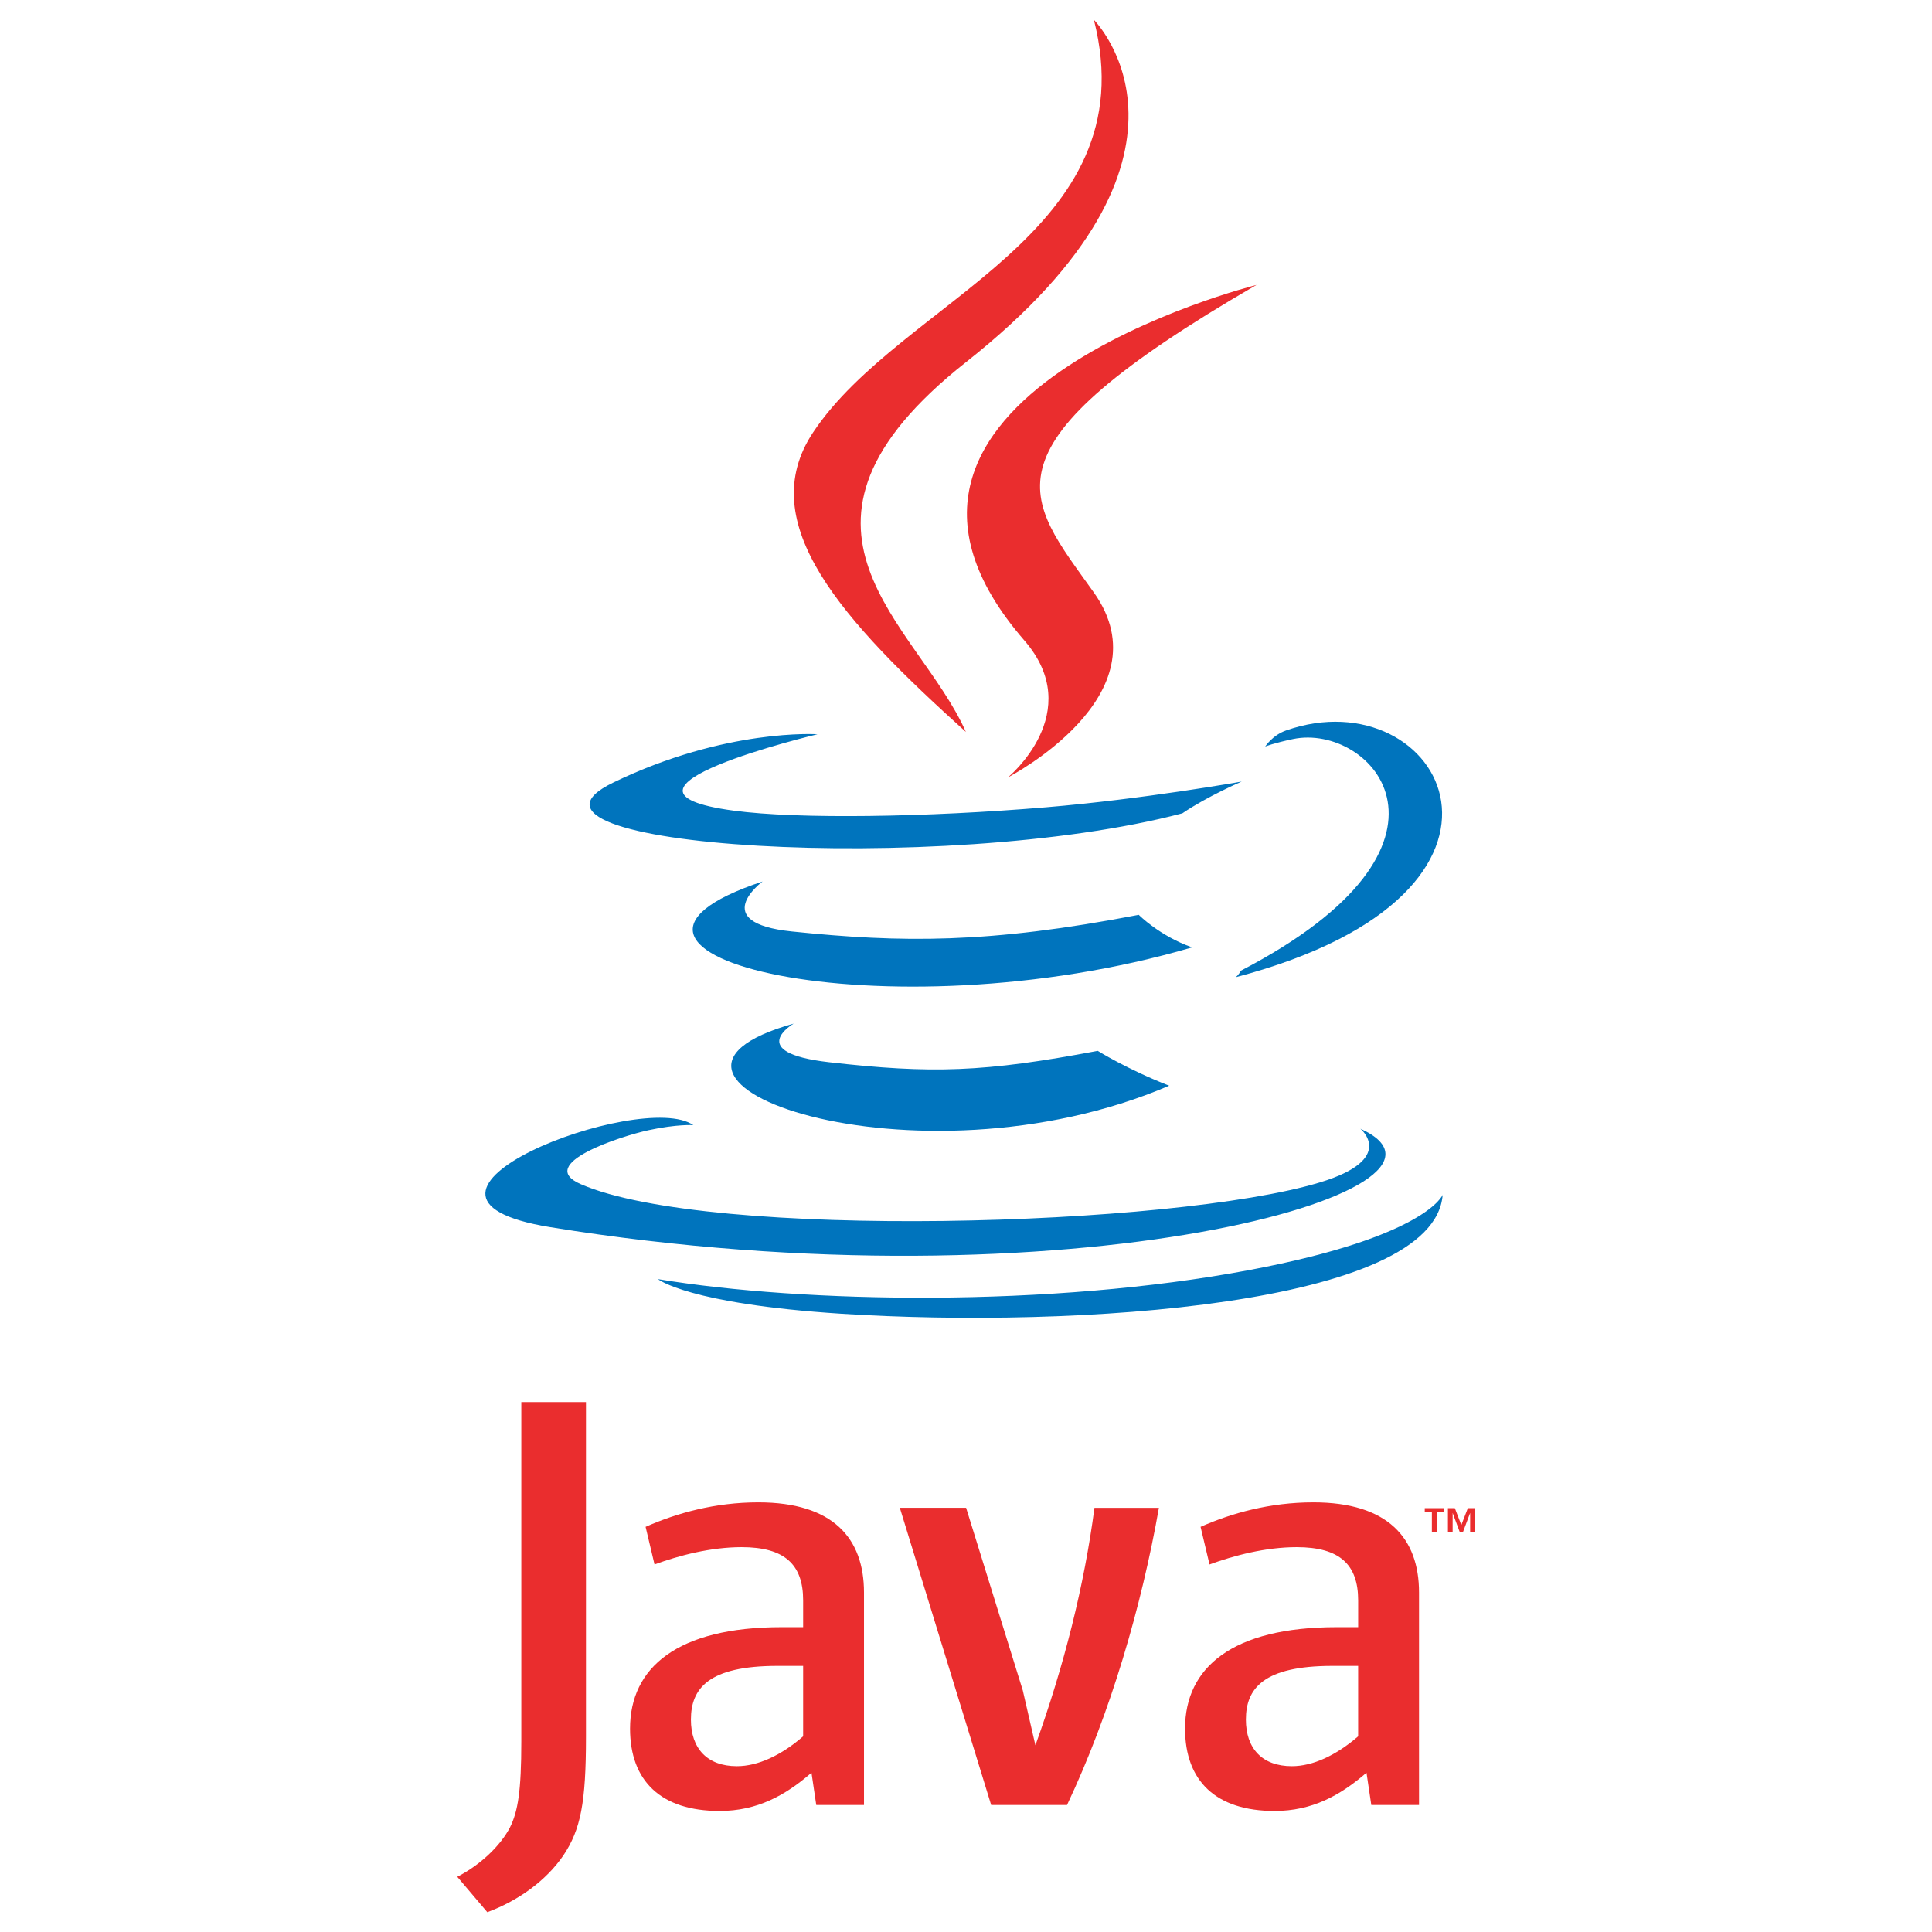
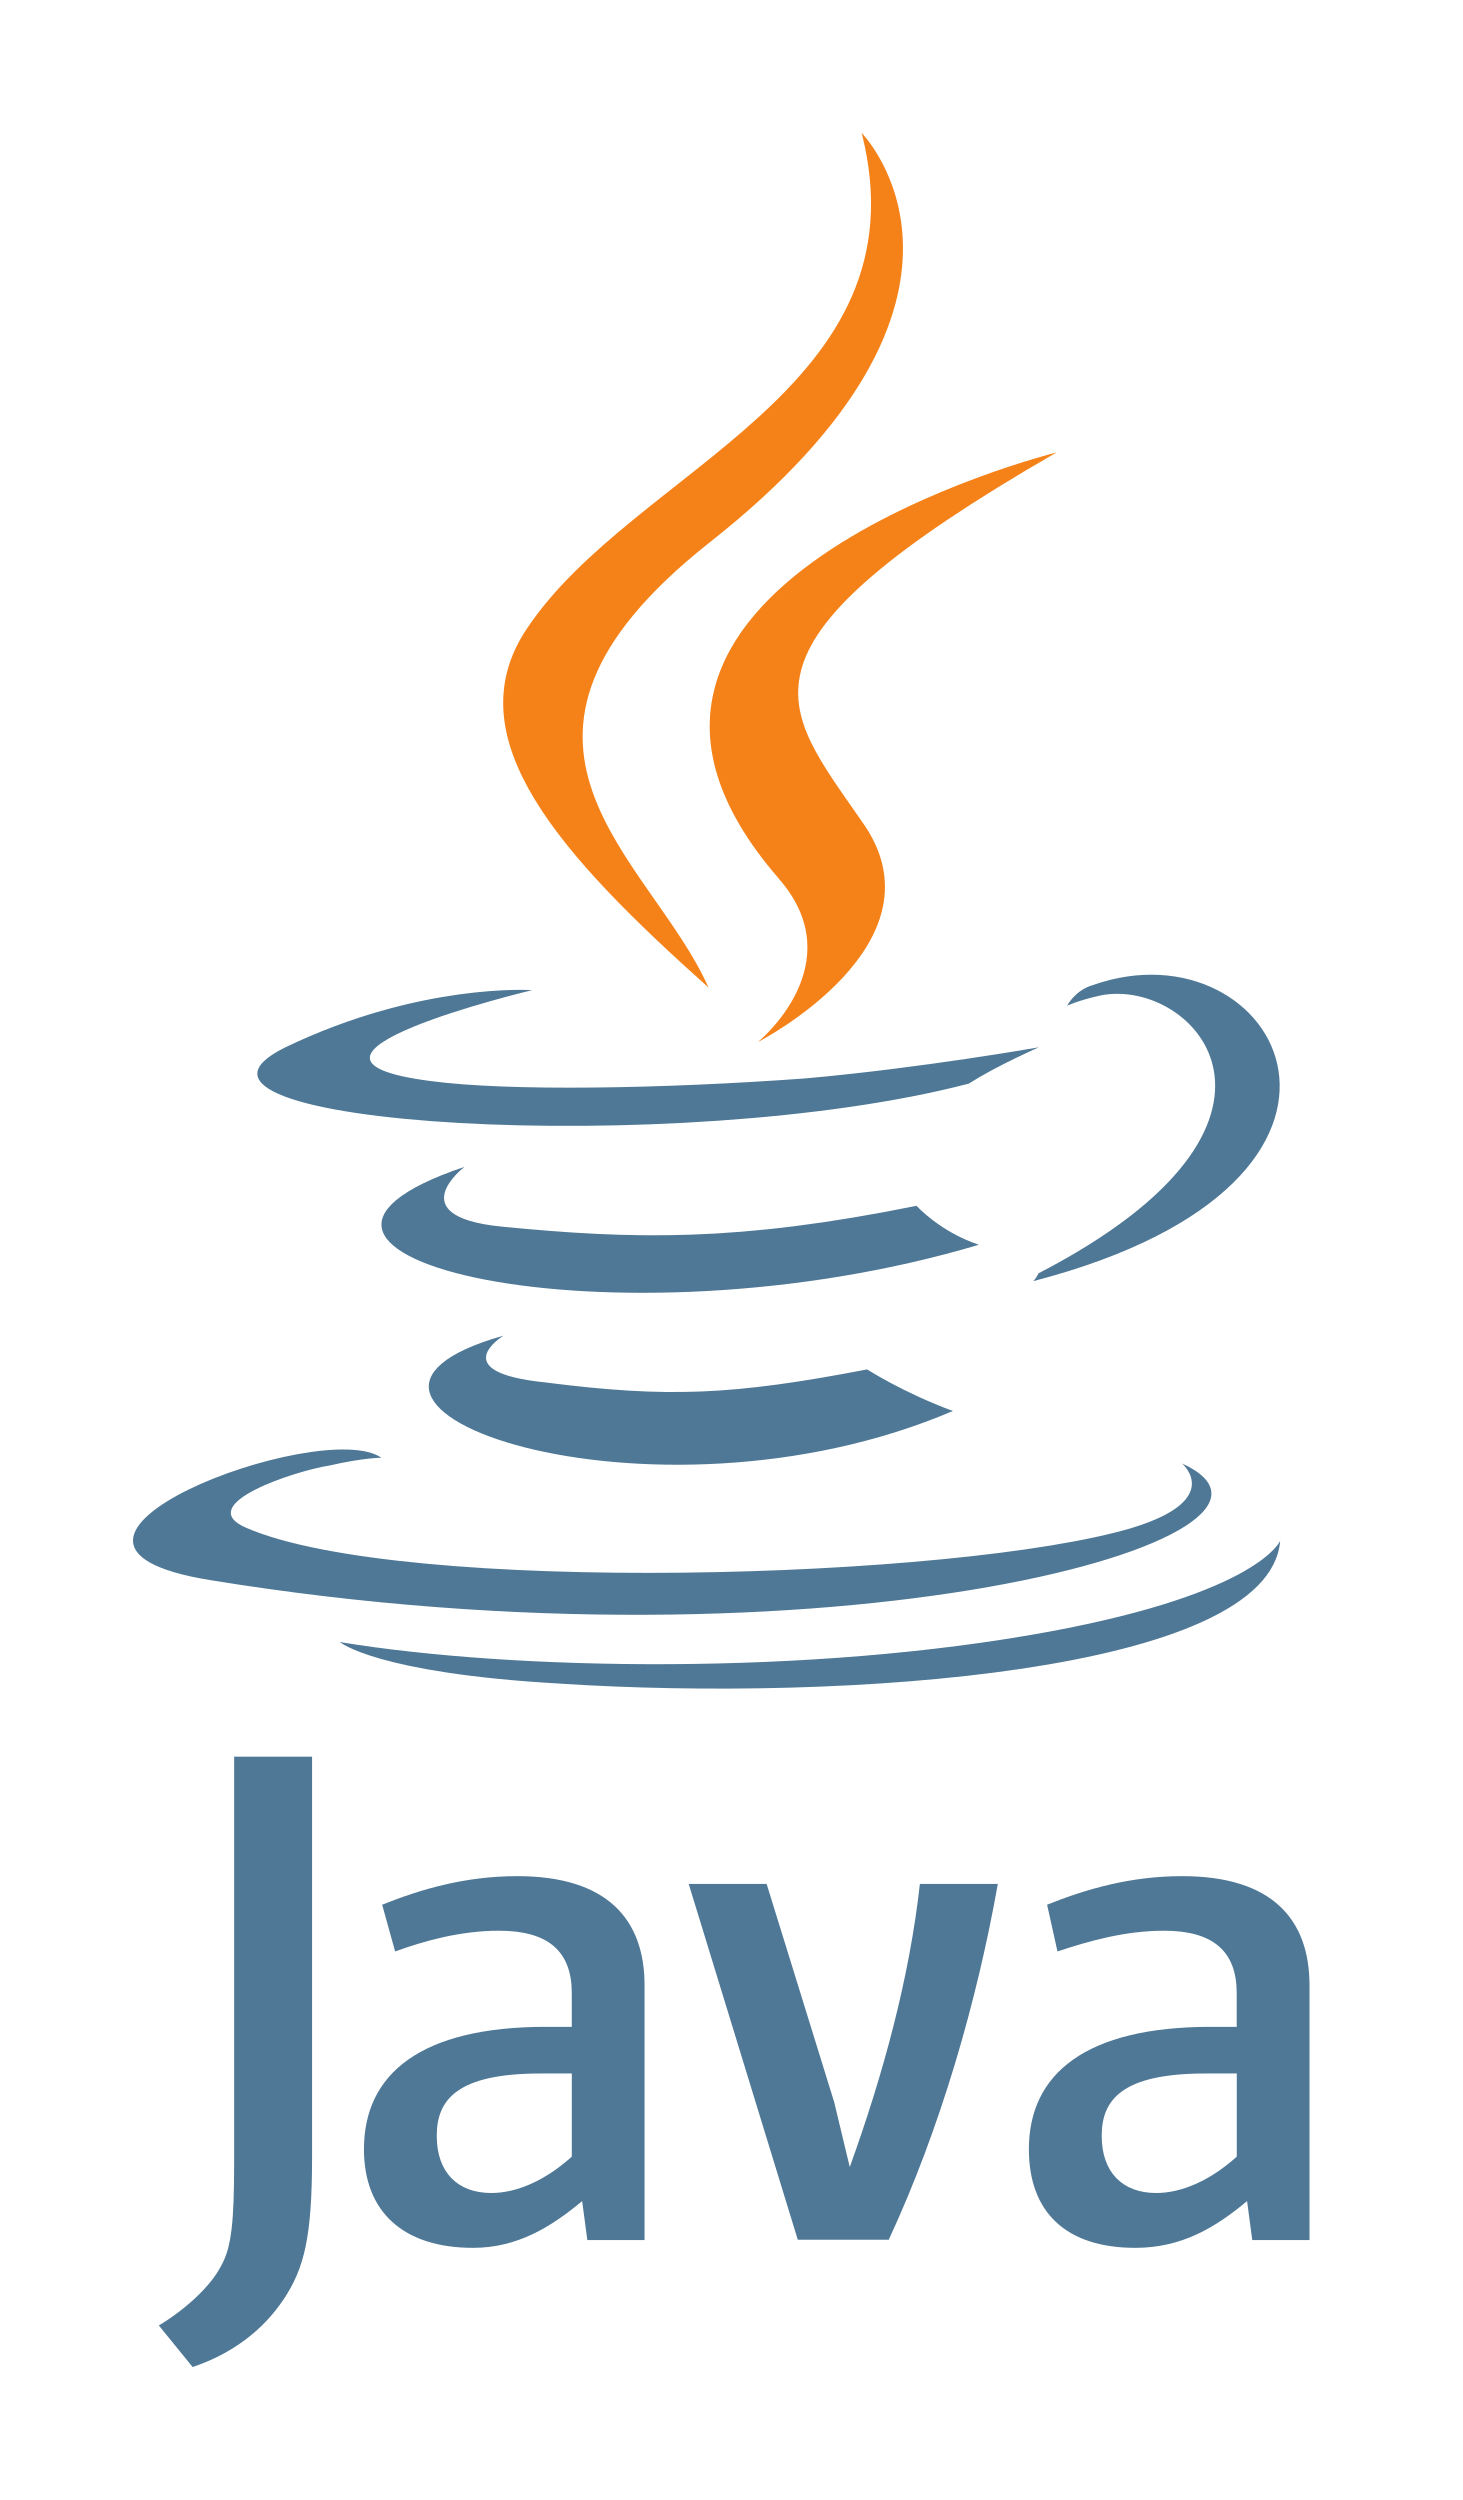
- <svg xmlns="http://www.w3.org/2000/svg" viewBox="0 0 128 128">
-   <path fill="#0074BD" d="M52.581 67.817s-3.284 1.911 2.341 2.557c6.814.778 10.297.666 17.805-.753 0 0 1.979 1.237 4.735 2.309-16.836 7.213-38.104-.418-24.881-4.113zm-2.059-9.415s-3.684 2.729 1.945 3.311c7.28.751 13.027.813 22.979-1.103 0 0 1.373 1.396 3.536 2.157-20.352 5.954-43.021.469-28.46-4.365z" />
-   <path fill="#EA2D2E" d="M67.865 42.431c4.151 4.778-1.088 9.074-1.088 9.074s10.533-5.437 5.696-12.248c-4.519-6.349-7.982-9.502 10.771-20.378.001 0-29.438 7.35-15.379 23.552z" />
-   <path fill="#0074BD" d="M90.132 74.781s2.432 2.005-2.678 3.555c-9.716 2.943-40.444 3.831-48.979.117-3.066-1.335 2.687-3.187 4.496-3.576 1.887-.409 2.965-.334 2.965-.334-3.412-2.403-22.055 4.719-9.469 6.762 34.324 5.563 62.567-2.506 53.665-6.524zm-35.97-26.134s-15.629 3.713-5.534 5.063c4.264.57 12.758.439 20.676-.225 6.469-.543 12.961-1.704 12.961-1.704s-2.279.978-3.93 2.104c-15.874 4.175-46.533 2.23-37.706-2.038 7.463-3.611 13.533-3.2 13.533-3.2zM82.2 64.317c16.135-8.382 8.674-16.438 3.467-15.353-1.273.266-1.845.496-1.845.496s.475-.744 1.378-1.063c10.302-3.62 18.223 10.681-3.322 16.345 0 0 .247-.224.322-.425z" />
-   <path fill="#EA2D2E" d="M72.474 1.313s8.935 8.939-8.476 22.682c-13.962 11.027-3.184 17.313-.006 24.498-8.15-7.354-14.128-13.828-10.118-19.852 5.889-8.842 22.204-13.131 18.6-27.328z" />
-   <path fill="#0074BD" d="M55.749 87.039c15.484.99 39.269-.551 39.832-7.878 0 0-1.082 2.777-12.799 4.981-13.218 2.488-29.523 2.199-39.191.603 0 0 1.98 1.64 12.158 2.294z" />
-   <path fill="#EA2D2E" d="M94.866 100.181h-.472v-.264h1.27v.264h-.47v1.317h-.329l.001-1.317zm2.535.066h-.006l-.468 1.251h-.216l-.465-1.251h-.005v1.251h-.312v-1.581h.457l.431 1.119.432-1.119h.454v1.581h-.302v-1.251zm-44.19 14.79c-1.46 1.266-3.004 1.978-4.391 1.978-1.974 0-3.045-1.186-3.045-3.085 0-2.055 1.146-3.56 5.738-3.56h1.697v4.667h.001zm4.031 4.548v-14.077c0-3.599-2.053-5.973-6.997-5.973-2.886 0-5.416.714-7.473 1.622l.592 2.493c1.62-.595 3.715-1.147 5.771-1.147 2.85 0 4.075 1.147 4.075 3.521v1.779h-1.424c-6.921 0-10.044 2.685-10.044 6.723 0 3.479 2.058 5.456 5.933 5.456 2.49 0 4.351-1.028 6.088-2.533l.316 2.137h3.163v-.001zm13.452 0h-5.027l-6.051-19.689h4.391l3.756 12.099.835 3.635c1.896-5.258 3.24-10.596 3.912-15.733h4.271c-1.143 6.481-3.203 13.598-6.087 19.688zm19.288-4.548c-1.465 1.266-3.01 1.978-4.392 1.978-1.976 0-3.046-1.186-3.046-3.085 0-2.055 1.149-3.56 5.736-3.56h1.701v4.667h.001zm4.033 4.548v-14.077c0-3.599-2.059-5.973-6.999-5.973-2.889 0-5.418.714-7.475 1.622l.593 2.493c1.62-.595 3.718-1.147 5.774-1.147 2.846 0 4.074 1.147 4.074 3.521v1.779h-1.424c-6.923 0-10.045 2.685-10.045 6.723 0 3.479 2.056 5.456 5.93 5.456 2.491 0 4.349-1.028 6.091-2.533l.318 2.137h3.163v-.001zm-56.693 3.346c-1.147 1.679-3.005 3.008-5.037 3.757l-1.989-2.345c1.547-.794 2.872-2.075 3.489-3.269.532-1.063.753-2.43.753-5.701V92.891h4.284v22.173c0 4.375-.348 6.144-1.5 7.867z" />
+ <svg xmlns="http://www.w3.org/2000/svg" width="55" height="94">
+   <path d="M18.932 50.22s-2.246 1.367 1.563 1.758c4.6.586 7.032.488 12.11-.488 0 0 1.367.88 3.223 1.563C24.4 57.936 9.946 52.76 18.932 50.22zm-1.465-6.348s-2.442 1.856 1.367 2.246c4.98.488 8.888.586 15.627-.78 0 0 .88.977 2.344 1.465-13.77 4.102-29.202.39-19.338-2.93zm26.956 11.134s1.66 1.367-1.856 2.442c-6.544 1.953-27.444 2.54-33.304 0-2.05-.88 1.856-2.15 3.125-2.344 1.27-.293 1.953-.293 1.953-.293-2.246-1.563-14.943 3.223-6.446 4.6 23.342 3.81 42.583-1.66 36.527-4.395zM20.006 37.23s-10.646 2.54-3.81 3.418c2.93.39 8.692.293 14.064-.098 4.395-.39 8.8-1.172 8.8-1.172s-1.563.684-2.637 1.367C25.573 43.58 4.77 42.31 10.728 39.38c5.08-2.442 9.278-2.15 9.278-2.15zM39.05 47.876c10.94-5.665 5.86-11.134 2.344-10.45-.88.195-1.27.39-1.27.39s.293-.586.977-.78c6.934-2.442 12.404 7.325-2.246 11.134 0 0 .098-.098.195-.293zm-17.97 15.43c10.548.684 26.663-.39 27.054-5.372 0 0-.78 1.953-8.692 3.418-8.985 1.66-20.12 1.465-26.663.39 0 0 1.367 1.172 8.302 1.563z" fill="#4e7896" />
+   <path d="M32.4 5s6.055 6.153-5.762 15.43c-9.474 7.52-2.15 11.818 0 16.7-5.567-4.98-9.57-9.376-6.837-13.478C23.815 17.6 34.85 14.67 32.4 5zm-3.125 28.03c2.832 3.223-.78 6.153-.78 6.153s7.227-3.71 3.907-8.302c-3.028-4.395-5.372-6.544 7.325-13.87 0 0-20.022 4.98-10.45 16.017z" fill="#f58219" />
+   <path d="M24.235 84.215v-9.57c0-2.442-1.367-4.102-4.786-4.102-1.953 0-3.614.488-5.08 1.074l.488 1.758c1.074-.39 2.442-.78 3.907-.78 1.856 0 2.735.78 2.735 2.344v1.27h-.977c-4.688 0-6.837 1.758-6.837 4.6 0 2.344 1.465 3.71 4.102 3.71 1.66 0 2.93-.78 4.102-1.758l.195 1.465h2.15zM21.5 81.09c-.977.88-2.05 1.367-3.028 1.367-1.27 0-2.05-.78-2.05-2.15s.78-2.344 3.907-2.344H21.5v3.125zm11.915 3.125h-3.418l-4.102-13.38h2.93l2.54 8.204.586 2.442c1.27-3.516 2.246-7.13 2.637-10.646h2.93c-.78 4.395-2.15 9.18-4.102 13.38zm15.822 0v-9.57c0-2.442-1.367-4.102-4.786-4.102-1.953 0-3.614.488-5.08 1.074l.39 1.758c1.172-.39 2.54-.78 4.004-.78 1.856 0 2.735.78 2.735 2.344v1.27h-.977c-4.688 0-6.837 1.758-6.837 4.6 0 2.344 1.367 3.71 4.004 3.71 1.758 0 3.028-.78 4.2-1.758l.195 1.465h2.15zm-2.735-3.125c-.977.88-2.05 1.367-3.028 1.367-1.27 0-2.05-.78-2.05-2.15s.78-2.344 3.907-2.344h1.172v3.125zM10.66 86.46c-.78 1.172-1.953 2.05-3.418 2.54l-1.27-1.563c.977-.586 1.953-1.465 2.344-2.246.39-.684.488-1.66.488-3.907V66.05h2.93v15.04c0 3.028-.293 4.2-1.074 5.372z" fill="#4e7896" />
</svg>
